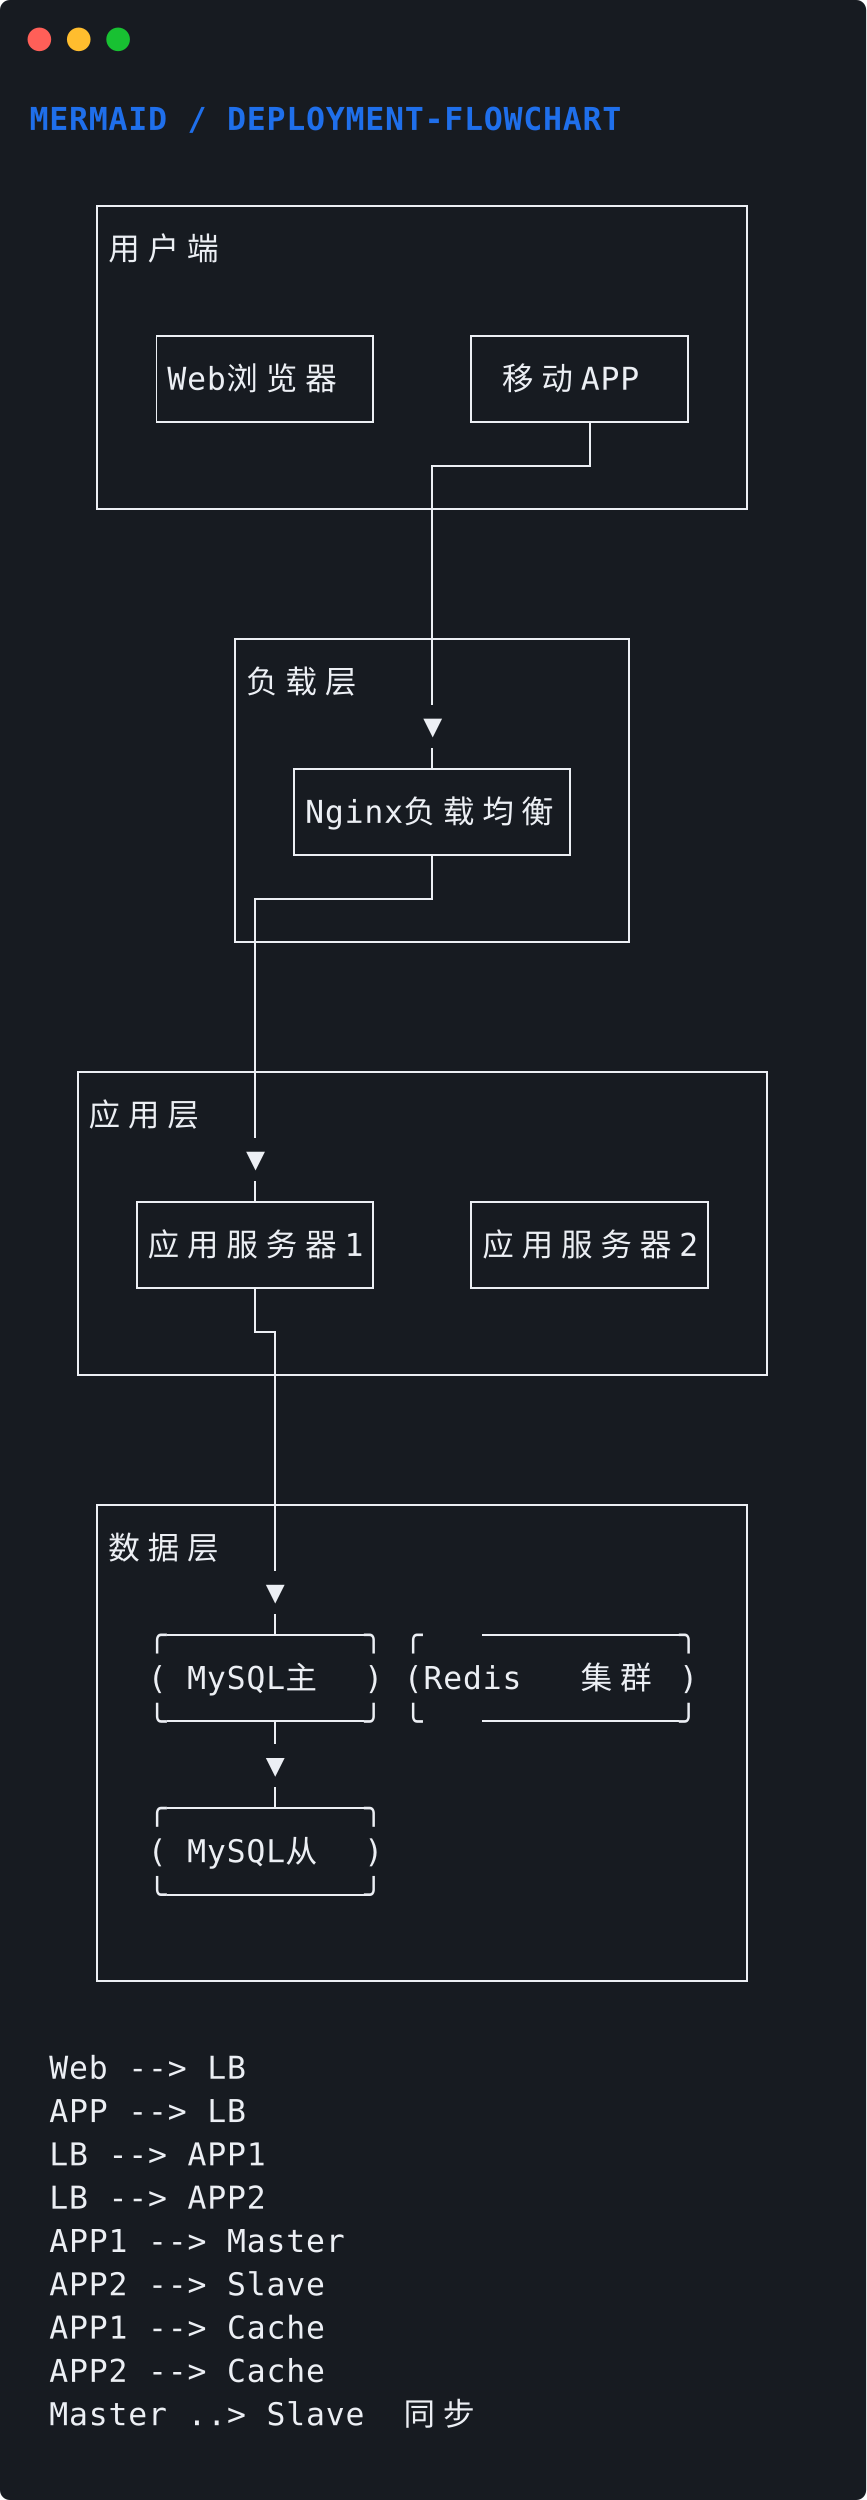
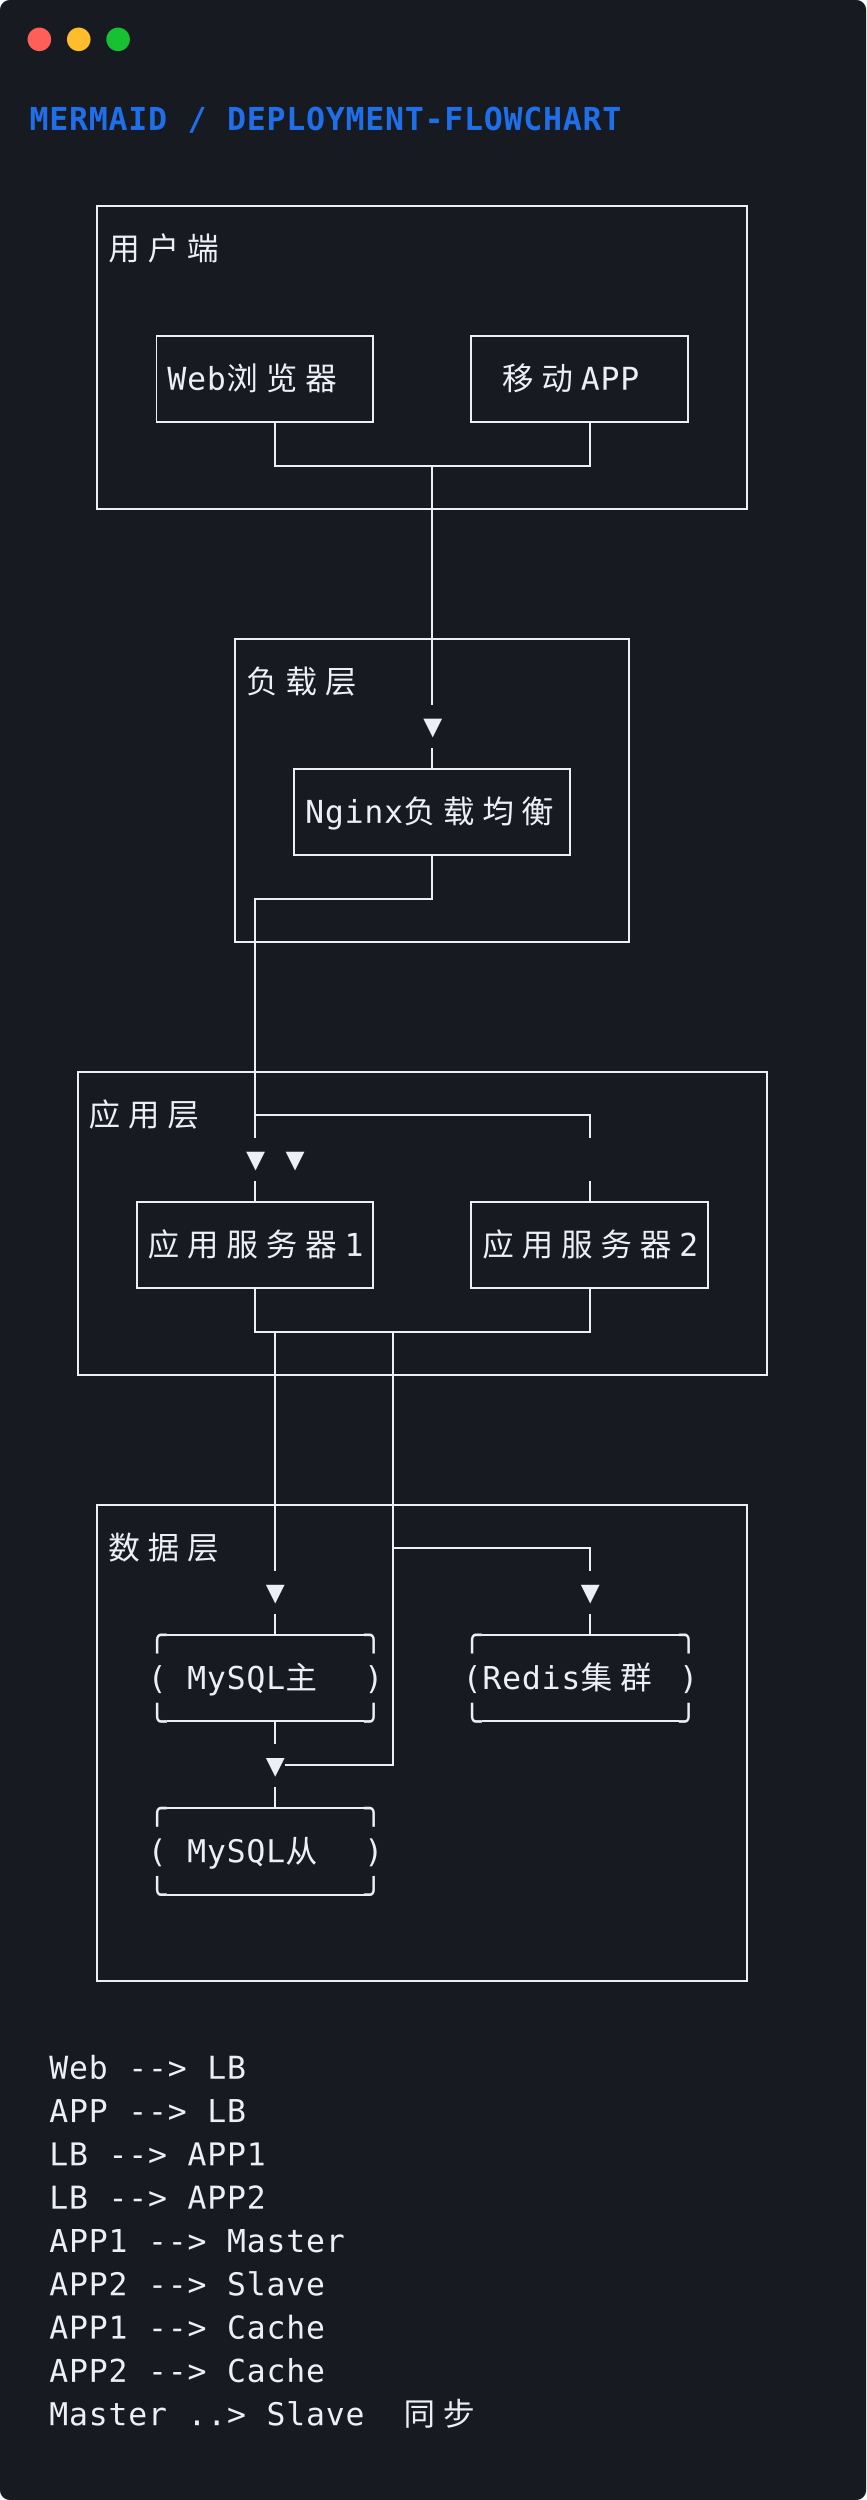
<svg xmlns="http://www.w3.org/2000/svg" width="440" height="1270" viewBox="0 0 440 1270">
  <rect width="440" height="1270" rx="5" fill="#171b21" />
  <circle cx="20" cy="20" r="6" fill="#ff5f58" />
  <circle cx="40" cy="20" r="6" fill="#ffbd2e" />
  <circle cx="60" cy="20" r="6" fill="#18c132" />
  <svg x="15" y="50" width="400" height="1210" viewBox="0 0 400 1210" overflow="hidden">
    <style>.s0{fill:#1f6feb;font-weight:700}text{white-space:pre;font-kerning:none;font-variant-ligatures:none;font-synthesis:none;font-optical-sizing:none;-webkit-font-smoothing:antialiased;text-rendering:optimizeLegibility;text-decoration-skip-ink:none;text-decoration-thickness:1px;text-underline-offset:2px;letter-spacing:0.4px}</style>
    <g font-family="'JetBrains Mono','Fira Code','SF Mono',Menlo,Consolas,'DejaVu Sans Mono','Liberation Mono','Symbols Nerd Font Mono','Symbols Nerd Font','Powerline Symbols','Apple Symbols','Segoe UI Symbol','Noto Sans Symbols 2','Noto Sans Symbols','Apple Color Emoji','Segoe UI Emoji','Noto Color Emoji',monospace" font-size="16" fill="#eceff4" shape-rendering="crispEdges">
      <defs>
        <g id="c">
          <rect width="10" height="22" fill="#6a737d" />
        </g>
        <g id="l0">
          <path d="M34 0h1v22H34M364 0h1v22H364" />
        </g>
        <g id="l1">
          <path d="M204 0h1v22H204" />
        </g>
        <g id="l2">
          <path d="M114 0h1v22H114" />
        </g>
        <g id="l3">
-           <path d="M124 0h1v22H124" />
-         </g>
-         <g id="l4">
-           <path d="M34 0h1v22H34M364 0h1v22H364" />
-           <text x="120" y="16">▼</text>
+           <path d="M124 0h1v22H124M184 0h1v22H184" />
        </g>
      </defs>
      <g class="r">
        <g transform="translate(0 0)">
          <g transform="translate(0 0)">
            <text y="16" class="s0">MERMAID / DEPLOYMENT-FLOWCHART</text>
          </g>
          <g transform="translate(0 44)">
            <path d="M34 10h6v1H34M34 10h1v12H34M40 10h320v1H40M360 10h5v1H360M364 10h1v12H364" />
          </g>
          <g transform="translate(0 66)">
            <path d="M34 0h1v22H34M364 0h1v22H364" />
            <text x="40" y="16">用</text>
            <text x="60" y="16">户</text>
            <text x="80" y="16">端</text>
          </g>
          <use href="#l0" y="88" />
          <g transform="translate(0 110)">
            <path d="M34 0h1v22H34M64 10h6v1H64M64 10h1v12H64M70 10h100v1H70M170 10h5v1H170M174 10h1v12H174M224 10h6v1H224M224 10h1v12H224M230 10h100v1H230M330 10h5v1H330M334 10h1v12H334M364 0h1v22H364" />
          </g>
          <g transform="translate(0 132)">
            <path d="M34 0h1v22H34M64 0h1v22H64M174 0h1v22H174M224 0h1v22H224M334 0h1v22H334M364 0h1v22H364" />
            <text x="70" y="16">Web</text>
            <text x="100" y="16">浏</text>
            <text x="120" y="16">览</text>
            <text x="140" y="16">器</text>
            <text x="240" y="16">移</text>
            <text x="260" y="16">动</text>
            <text x="280" y="16">APP</text>
          </g>
          <g transform="translate(0 154)">
-             <path d="M34 0h1v22H34M64 10h6v1H64M64 0h1v11H64M70 10h100v1H70M170 10h5v1H170M174 0h1v11H174M224 10h6v1H224M224 0h1v11H224M230 10h50v1H230M280 10h10v1H280M284 10h1v12H284M290 10h40v1H290M330 10h5v1H330M334 0h1v11H334M364 0h1v22H364" />
+             <path d="M34 0h1v22H34M64 10h6v1H64M64 0h1v11H64M70 10h50v1H70M120 10h10v1H120M124 10h1v12H124M130 10h40v1H130M170 10h5v1H170M174 0h1v11H174M224 10h6v1H224M224 0h1v11H224M230 10h50v1H230M280 10h10v1H280M284 10h1v12H284M290 10h40v1H290M330 10h5v1H330M334 0h1v11H334M364 0h1v22H364" />
          </g>
          <g transform="translate(0 176)">
-             <path d="M34 0h1v22H34M204 10h6v1H204M204 10h1v12H204M210 10h70v1H210M280 10h5v1H280M284 0h1v11H284M364 0h1v22H364" />
+             <path d="M34 0h1v22H34M124 10h6v1H124M124 0h1v11H124M130 10h70v1H130M200 10h10v1H200M204 10h1v12H204M210 10h70v1H210M280 10h5v1H280M284 0h1v11H284M364 0h1v22H364" />
          </g>
          <g transform="translate(0 198)">
            <path d="M34 10h6v1H34M34 0h1v11H34M40 10h160v1H40M200 10h10v1H200M204 0h1v22H204M210 10h150v1H210M360 10h5v1H360M364 0h1v11H364" />
          </g>
          <use href="#l1" y="220" />
          <use href="#l1" y="242" />
          <g transform="translate(0 264)">
            <path d="M104 10h6v1H104M104 10h1v12H104M110 10h90v1H110M200 10h10v1H200M204 0h1v22H204M210 10h90v1H210M300 10h5v1H300M304 10h1v12H304" />
          </g>
          <g transform="translate(0 286)">
            <path d="M104 0h1v22H104M204 0h1v22H204M304 0h1v22H304" />
            <text x="110" y="16">负</text>
            <text x="130" y="16">载</text>
            <text x="150" y="16">层</text>
          </g>
          <g transform="translate(0 308)">
            <path d="M104 0h1v22H104M304 0h1v22H304" />
            <text x="200" y="16">▼</text>
          </g>
          <g transform="translate(0 330)">
            <path d="M104 0h1v22H104M134 10h6v1H134M134 10h1v12H134M140 10h60v1H140M200 10h10v1H200M204 0h1v11H204M210 10h60v1H210M270 10h5v1H270M274 10h1v12H274M304 0h1v22H304" />
          </g>
          <g transform="translate(0 352)">
            <path d="M104 0h1v22H104M134 0h1v22H134M274 0h1v22H274M304 0h1v22H304" />
            <text x="140" y="16">Nginx</text>
            <text x="190" y="16">负</text>
            <text x="210" y="16">载</text>
            <text x="230" y="16">均</text>
            <text x="250" y="16">衡</text>
          </g>
          <g transform="translate(0 374)">
            <path d="M104 0h1v22H104M134 10h6v1H134M134 0h1v11H134M140 10h60v1H140M200 10h10v1H200M204 10h1v12H204M210 10h60v1H210M270 10h5v1H270M274 0h1v11H274M304 0h1v22H304" />
          </g>
          <g transform="translate(0 396)">
            <path d="M104 0h1v22H104M114 10h6v1H114M114 10h1v12H114M120 10h80v1H120M200 10h5v1H200M204 0h1v11H204M304 0h1v22H304" />
          </g>
          <g transform="translate(0 418)">
            <path d="M104 10h6v1H104M104 0h1v11H104M110 10h10v1H110M114 0h1v22H114M120 10h180v1H120M300 10h5v1H300M304 0h1v11H304" />
          </g>
          <use href="#l2" y="440" />
          <use href="#l2" y="462" />
          <g transform="translate(0 484)">
            <path d="M24 10h6v1H24M24 10h1v12H24M30 10h80v1H30M110 10h10v1H110M114 0h1v22H114M120 10h250v1H120M370 10h5v1H370M374 10h1v12H374" />
          </g>
          <g transform="translate(0 506)">
-             <path d="M24 0h1v22H24M114 0h1v22H114M374 0h1v22H374" />
+             <path d="M24 0h1v22H24M114 10h6v1H114M114 0h1v22H114M120 10h160v1H120M280 10h5v1H280M284 10h1v12H284M374 0h1v22H374" />
            <text x="30" y="16">应</text>
            <text x="50" y="16">用</text>
            <text x="70" y="16">层</text>
          </g>
          <g transform="translate(0 528)">
            <path d="M24 0h1v22H24M374 0h1v22H374" />
-             <text x="110" y="16">▼</text>
+             <text x="110" y="16">▼                ▼</text>
          </g>
          <g transform="translate(0 550)">
-             <path d="M24 0h1v22H24M54 10h6v1H54M54 10h1v12H54M60 10h50v1H60M110 10h10v1H110M114 0h1v11H114M120 10h50v1H120M170 10h5v1H170M174 10h1v12H174M224 10h6v1H224M224 10h1v12H224M230 10h110v1H230M340 10h5v1H340M344 10h1v12H344M374 0h1v22H374" />
+             <path d="M24 0h1v22H24M54 10h6v1H54M54 10h1v12H54M60 10h50v1H60M110 10h10v1H110M114 0h1v11H114M120 10h50v1H120M170 10h5v1H170M174 10h1v12H174M224 10h6v1H224M224 10h1v12H224M230 10h50v1H230M280 10h10v1H280M284 0h1v11H284M290 10h50v1H290M340 10h5v1H340M344 10h1v12H344M374 0h1v22H374" />
          </g>
          <g transform="translate(0 572)">
            <path d="M24 0h1v22H24M54 0h1v22H54M174 0h1v22H174M224 0h1v22H224M344 0h1v22H344M374 0h1v22H374" />
            <text x="60" y="16">应</text>
            <text x="80" y="16">用</text>
            <text x="100" y="16">服</text>
            <text x="120" y="16">务</text>
            <text x="140" y="16">器</text>
            <text x="160" y="16">1</text>
            <text x="230" y="16">应</text>
            <text x="250" y="16">用</text>
            <text x="270" y="16">服</text>
            <text x="290" y="16">务</text>
            <text x="310" y="16">器</text>
            <text x="330" y="16">2</text>
          </g>
          <g transform="translate(0 594)">
-             <path d="M24 0h1v22H24M54 10h6v1H54M54 0h1v11H54M60 10h50v1H60M110 10h10v1H110M114 10h1v12H114M120 10h50v1H120M170 10h5v1H170M174 0h1v11H174M224 10h6v1H224M224 0h1v11H224M230 10h110v1H230M340 10h5v1H340M344 0h1v11H344M374 0h1v22H374" />
+             <path d="M24 0h1v22H24M54 10h6v1H54M54 0h1v11H54M60 10h50v1H60M110 10h10v1H110M114 10h1v12H114M120 10h50v1H120M170 10h5v1H170M174 0h1v11H174M224 10h6v1H224M224 0h1v11H224M230 10h50v1H230M280 10h10v1H280M284 10h1v12H284M290 10h50v1H290M340 10h5v1H340M344 0h1v11H344M374 0h1v22H374" />
          </g>
          <g transform="translate(0 616)">
-             <path d="M24 0h1v22H24M114 10h6v1H114M114 0h1v11H114M120 10h5v1H120M124 10h1v12H124M374 0h1v22H374" />
+             <path d="M24 0h1v22H24M114 10h6v1H114M114 0h1v11H114M120 10h10v1H120M124 10h1v12H124M130 10h50v1H130M180 10h10v1H180M184 10h1v12H184M190 10h90v1H190M280 10h5v1H280M284 0h1v11H284M374 0h1v22H374" />
          </g>
          <g transform="translate(0 638)">
-             <path d="M24 10h6v1H24M24 0h1v11H24M30 10h90v1H30M120 10h10v1H120M124 0h1v22H124M130 10h240v1H130M370 10h5v1H370M374 0h1v11H374" />
+             <path d="M24 10h6v1H24M24 0h1v11H24M30 10h90v1H30M120 10h10v1H120M124 0h1v22H124M130 10h50v1H130M180 10h10v1H180M184 0h1v22H184M190 10h180v1H190M370 10h5v1H370M374 0h1v11H374" />
          </g>
          <use href="#l3" y="660" />
          <use href="#l3" y="682" />
          <g transform="translate(0 704)">
-             <path d="M34 10h6v1H34M34 10h1v12H34M40 10h80v1H40M120 10h10v1H120M124 0h1v22H124M130 10h230v1H130M360 10h5v1H360M364 10h1v12H364" />
+             <path d="M34 10h6v1H34M34 10h1v12H34M40 10h80v1H40M120 10h10v1H120M124 0h1v22H124M130 10h50v1H130M180 10h10v1H180M184 0h1v22H184M190 10h170v1H190M360 10h5v1H360M364 10h1v12H364" />
          </g>
          <g transform="translate(0 726)">
-             <path d="M34 0h1v22H34M124 0h1v22H124M364 0h1v22H364" />
+             <path d="M34 0h1v22H34M124 0h1v22H124M184 10h6v1H184M184 0h1v22H184M190 10h90v1H190M280 10h5v1H280M284 10h1v12H284M364 0h1v22H364" />
            <text x="40" y="16">数</text>
            <text x="60" y="16">据</text>
            <text x="80" y="16">层</text>
          </g>
-           <use href="#l4" y="748" />
+           <g transform="translate(0 748)">
+             <path d="M34 0h1v22H34M184 0h1v22H184M364 0h1v22H364" />
+             <text x="120" y="16">▼</text>
+             <text x="280" y="16">▼</text>
+           </g>
          <g transform="translate(0 770)">
-             <path d="M34 0h1v22H34M70 10h50v1H70M120 10h10v1H120M124 0h1v11H124M130 10h40v1H130M230 10h100v1H230M364 0h1v22H364" />
+             <path d="M34 0h1v22H34M70 10h50v1H70M120 10h10v1H120M124 0h1v11H124M130 10h40v1H130M184 0h1v22H184M230 10h50v1H230M280 10h10v1H280M284 0h1v11H284M290 10h40v1H290M364 0h1v22H364" />
            <text x="60" y="16">╭</text>
-             <text x="170" y="16">╮    ╭</text>
+             <text x="170" y="16">╮</text>
+             <text x="220" y="16">╭</text>
            <text x="330" y="16">╮</text>
          </g>
          <g transform="translate(0 792)">
-             <path d="M34 0h1v22H34M364 0h1v22H364" />
+             <path d="M34 0h1v22H34M184 0h1v22H184M364 0h1v22H364" />
            <text x="60" y="16">( MySQL</text>
            <text x="130" y="16">主</text>
-             <text x="170" y="16">)    (Redis</text>
+             <text x="170" y="16">)</text>
+             <text x="220" y="16">(Redis</text>
            <text x="280" y="16">集</text>
            <text x="300" y="16">群</text>
            <text x="330" y="16">)</text>
          </g>
          <g transform="translate(0 814)">
-             <path d="M34 0h1v22H34M70 10h50v1H70M120 10h10v1H120M124 10h1v12H124M130 10h40v1H130M230 10h100v1H230M364 0h1v22H364" />
+             <path d="M34 0h1v22H34M70 10h50v1H70M120 10h10v1H120M124 10h1v12H124M130 10h40v1H130M184 0h1v22H184M230 10h100v1H230M364 0h1v22H364" />
            <text x="60" y="16">╰</text>
-             <text x="170" y="16">╯    ╰</text>
+             <text x="170" y="16">╯</text>
+             <text x="220" y="16">╰</text>
            <text x="330" y="16">╯</text>
          </g>
-           <use href="#l4" y="836" />
+           <g transform="translate(0 836)">
+             <path d="M34 0h1v22H34M130 10h50v1H130M180 10h5v1H180M184 0h1v11H184M364 0h1v22H364" />
+             <text x="120" y="16">▼</text>
+           </g>
          <g transform="translate(0 858)">
            <path d="M34 0h1v22H34M70 10h50v1H70M120 10h10v1H120M124 0h1v11H124M130 10h40v1H130M364 0h1v22H364" />
            <text x="60" y="16">╭</text>
            <text x="170" y="16">╮</text>
          </g>
          <g transform="translate(0 880)">
            <path d="M34 0h1v22H34M364 0h1v22H364" />
            <text x="60" y="16">( MySQL</text>
            <text x="130" y="16">从</text>
            <text x="170" y="16">)</text>
          </g>
          <g transform="translate(0 902)">
            <path d="M34 0h1v22H34M70 10h100v1H70M364 0h1v22H364" />
            <text x="60" y="16">╰</text>
            <text x="170" y="16">╯</text>
          </g>
          <use href="#l0" y="924" />
          <g transform="translate(0 946)">
            <path d="M34 10h6v1H34M34 0h1v11H34M40 10h320v1H40M360 10h5v1H360M364 0h1v11H364" />
          </g>
          <g transform="translate(0 990)">
            <text x="10" y="16">Web --&gt; LB</text>
          </g>
          <g transform="translate(0 1012)">
            <text x="10" y="16">APP --&gt; LB</text>
          </g>
          <g transform="translate(0 1034)">
            <text x="10" y="16">LB --&gt; APP1</text>
          </g>
          <g transform="translate(0 1056)">
            <text x="10" y="16">LB --&gt; APP2</text>
          </g>
          <g transform="translate(0 1078)">
            <text x="10" y="16">APP1 --&gt; Master</text>
          </g>
          <g transform="translate(0 1100)">
            <text x="10" y="16">APP2 --&gt; Slave</text>
          </g>
          <g transform="translate(0 1122)">
            <text x="10" y="16">APP1 --&gt; Cache</text>
          </g>
          <g transform="translate(0 1144)">
            <text x="10" y="16">APP2 --&gt; Cache</text>
          </g>
          <g transform="translate(0 1166)">
            <text x="10" y="16">Master ..&gt; Slave</text>
            <text x="190" y="16">同</text>
            <text x="210" y="16">步</text>
          </g>
        </g>
      </g>
    </g>
  </svg>
</svg>
